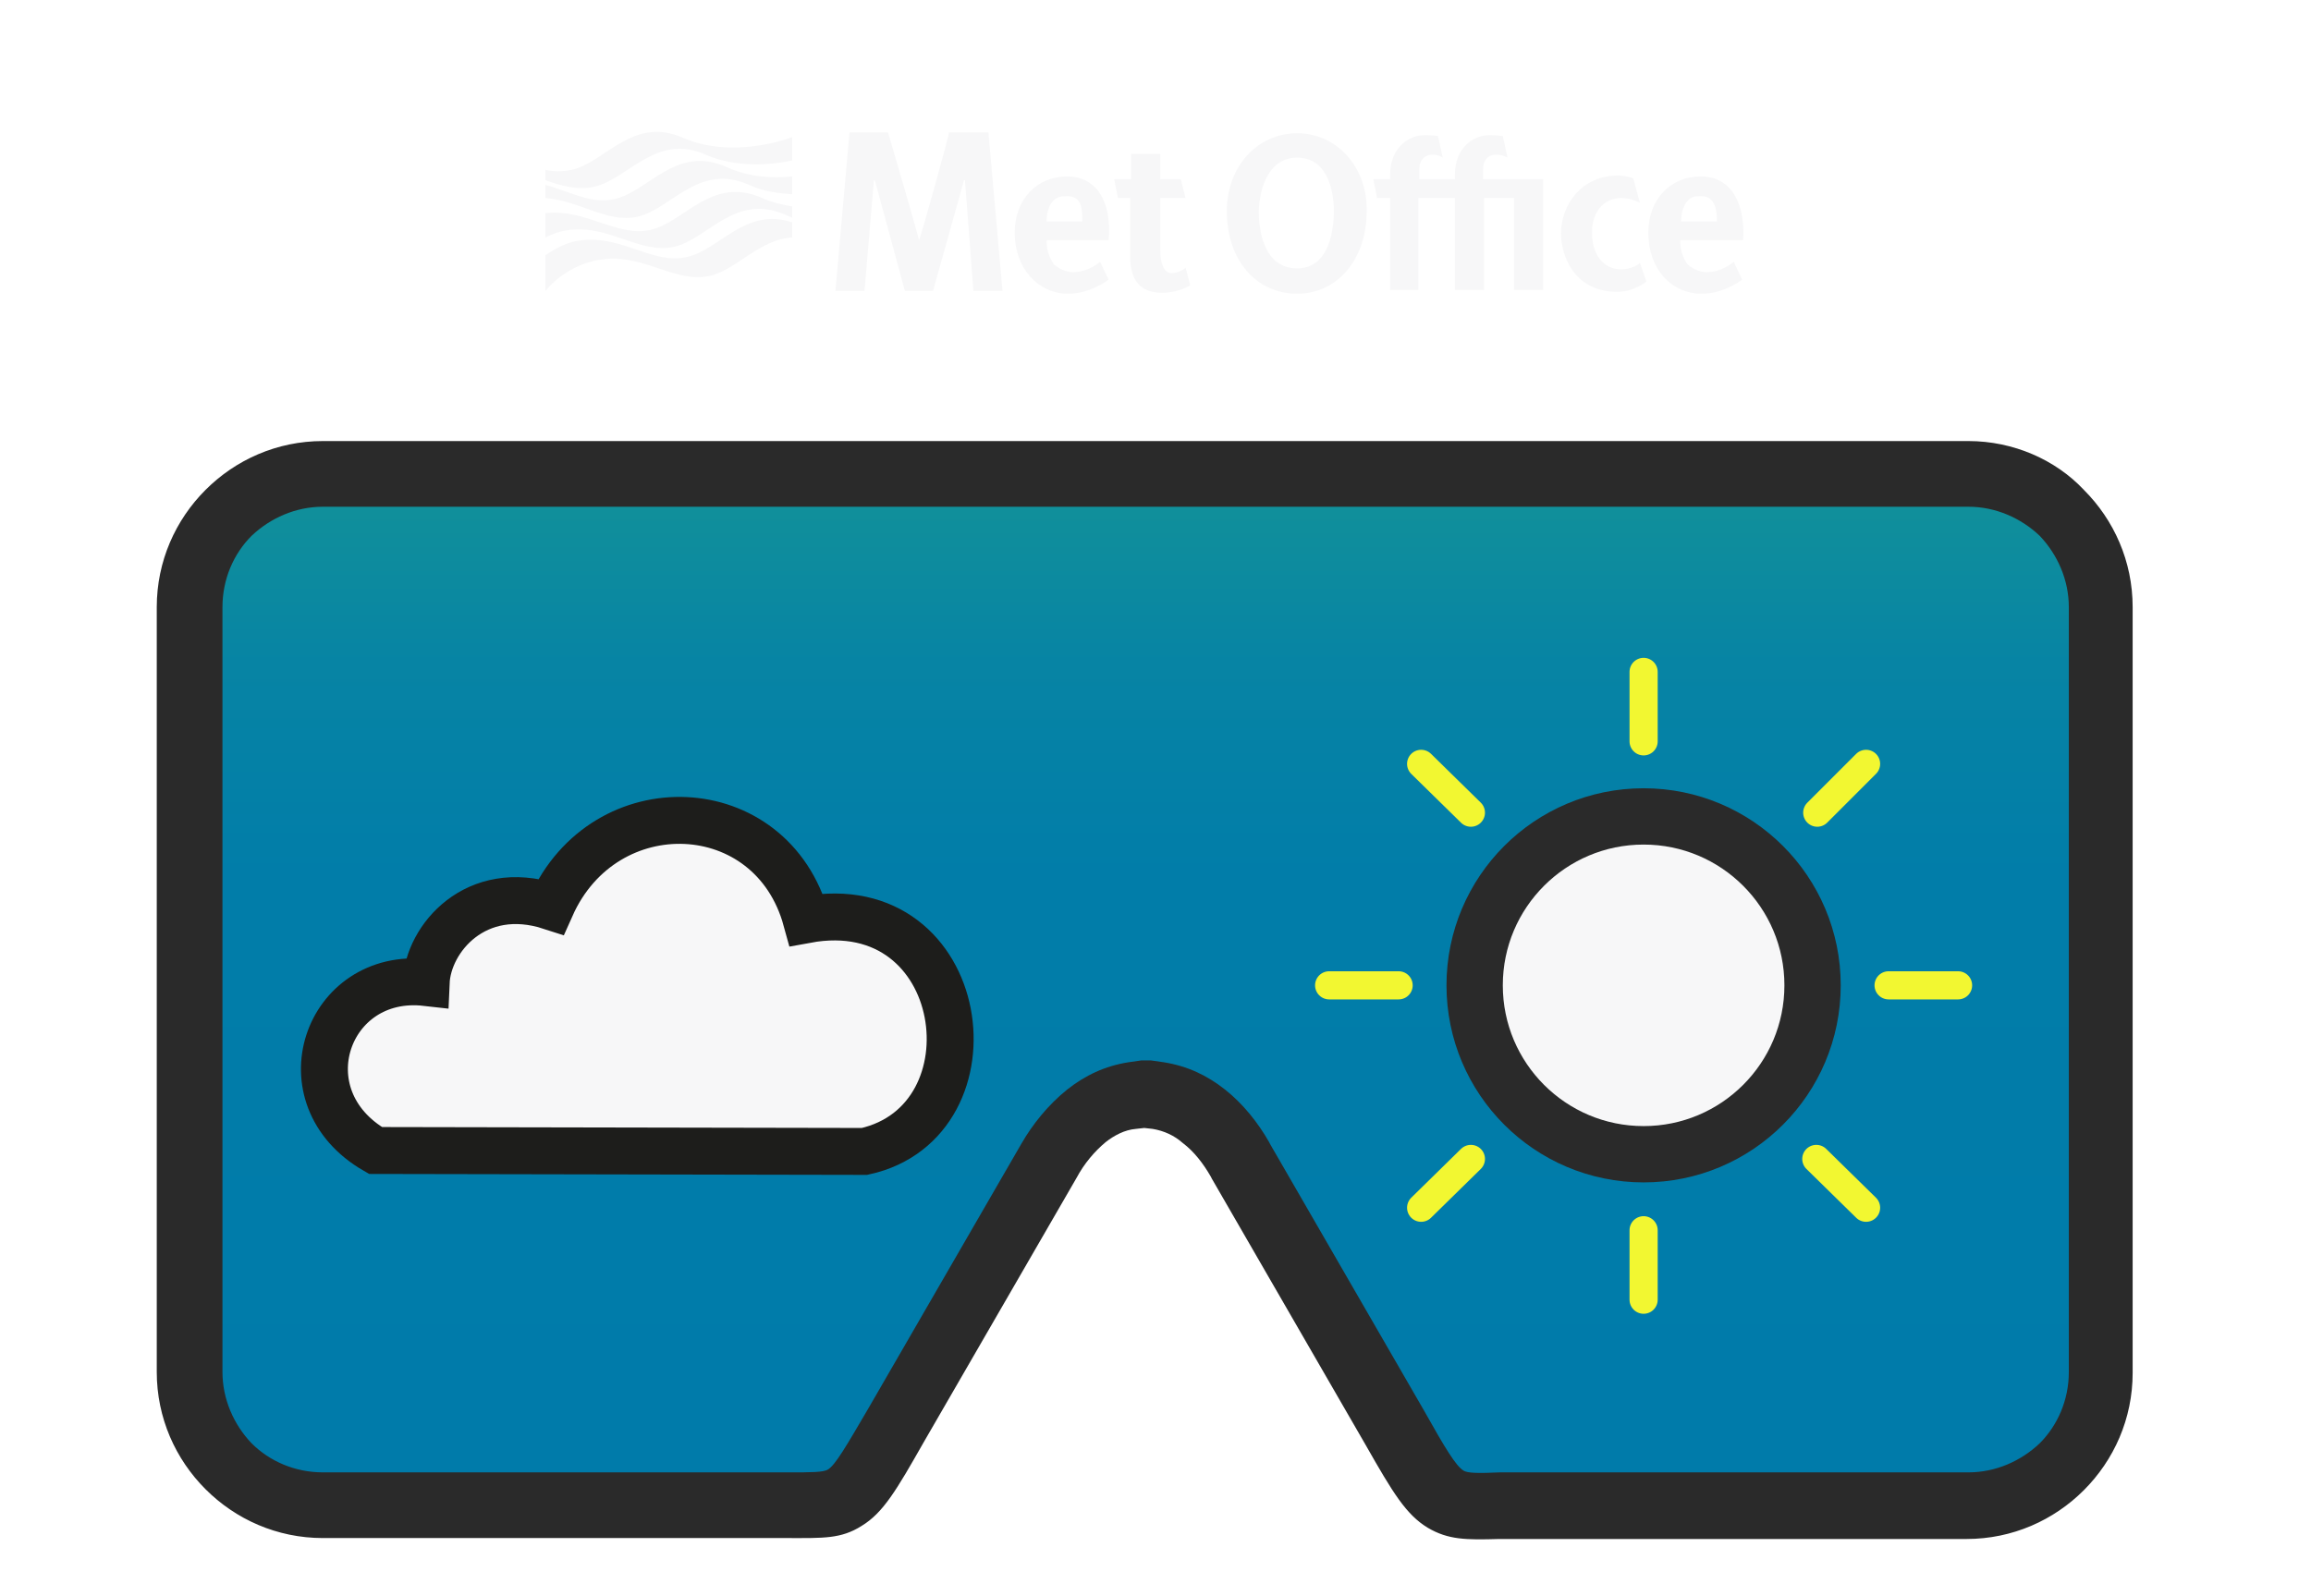
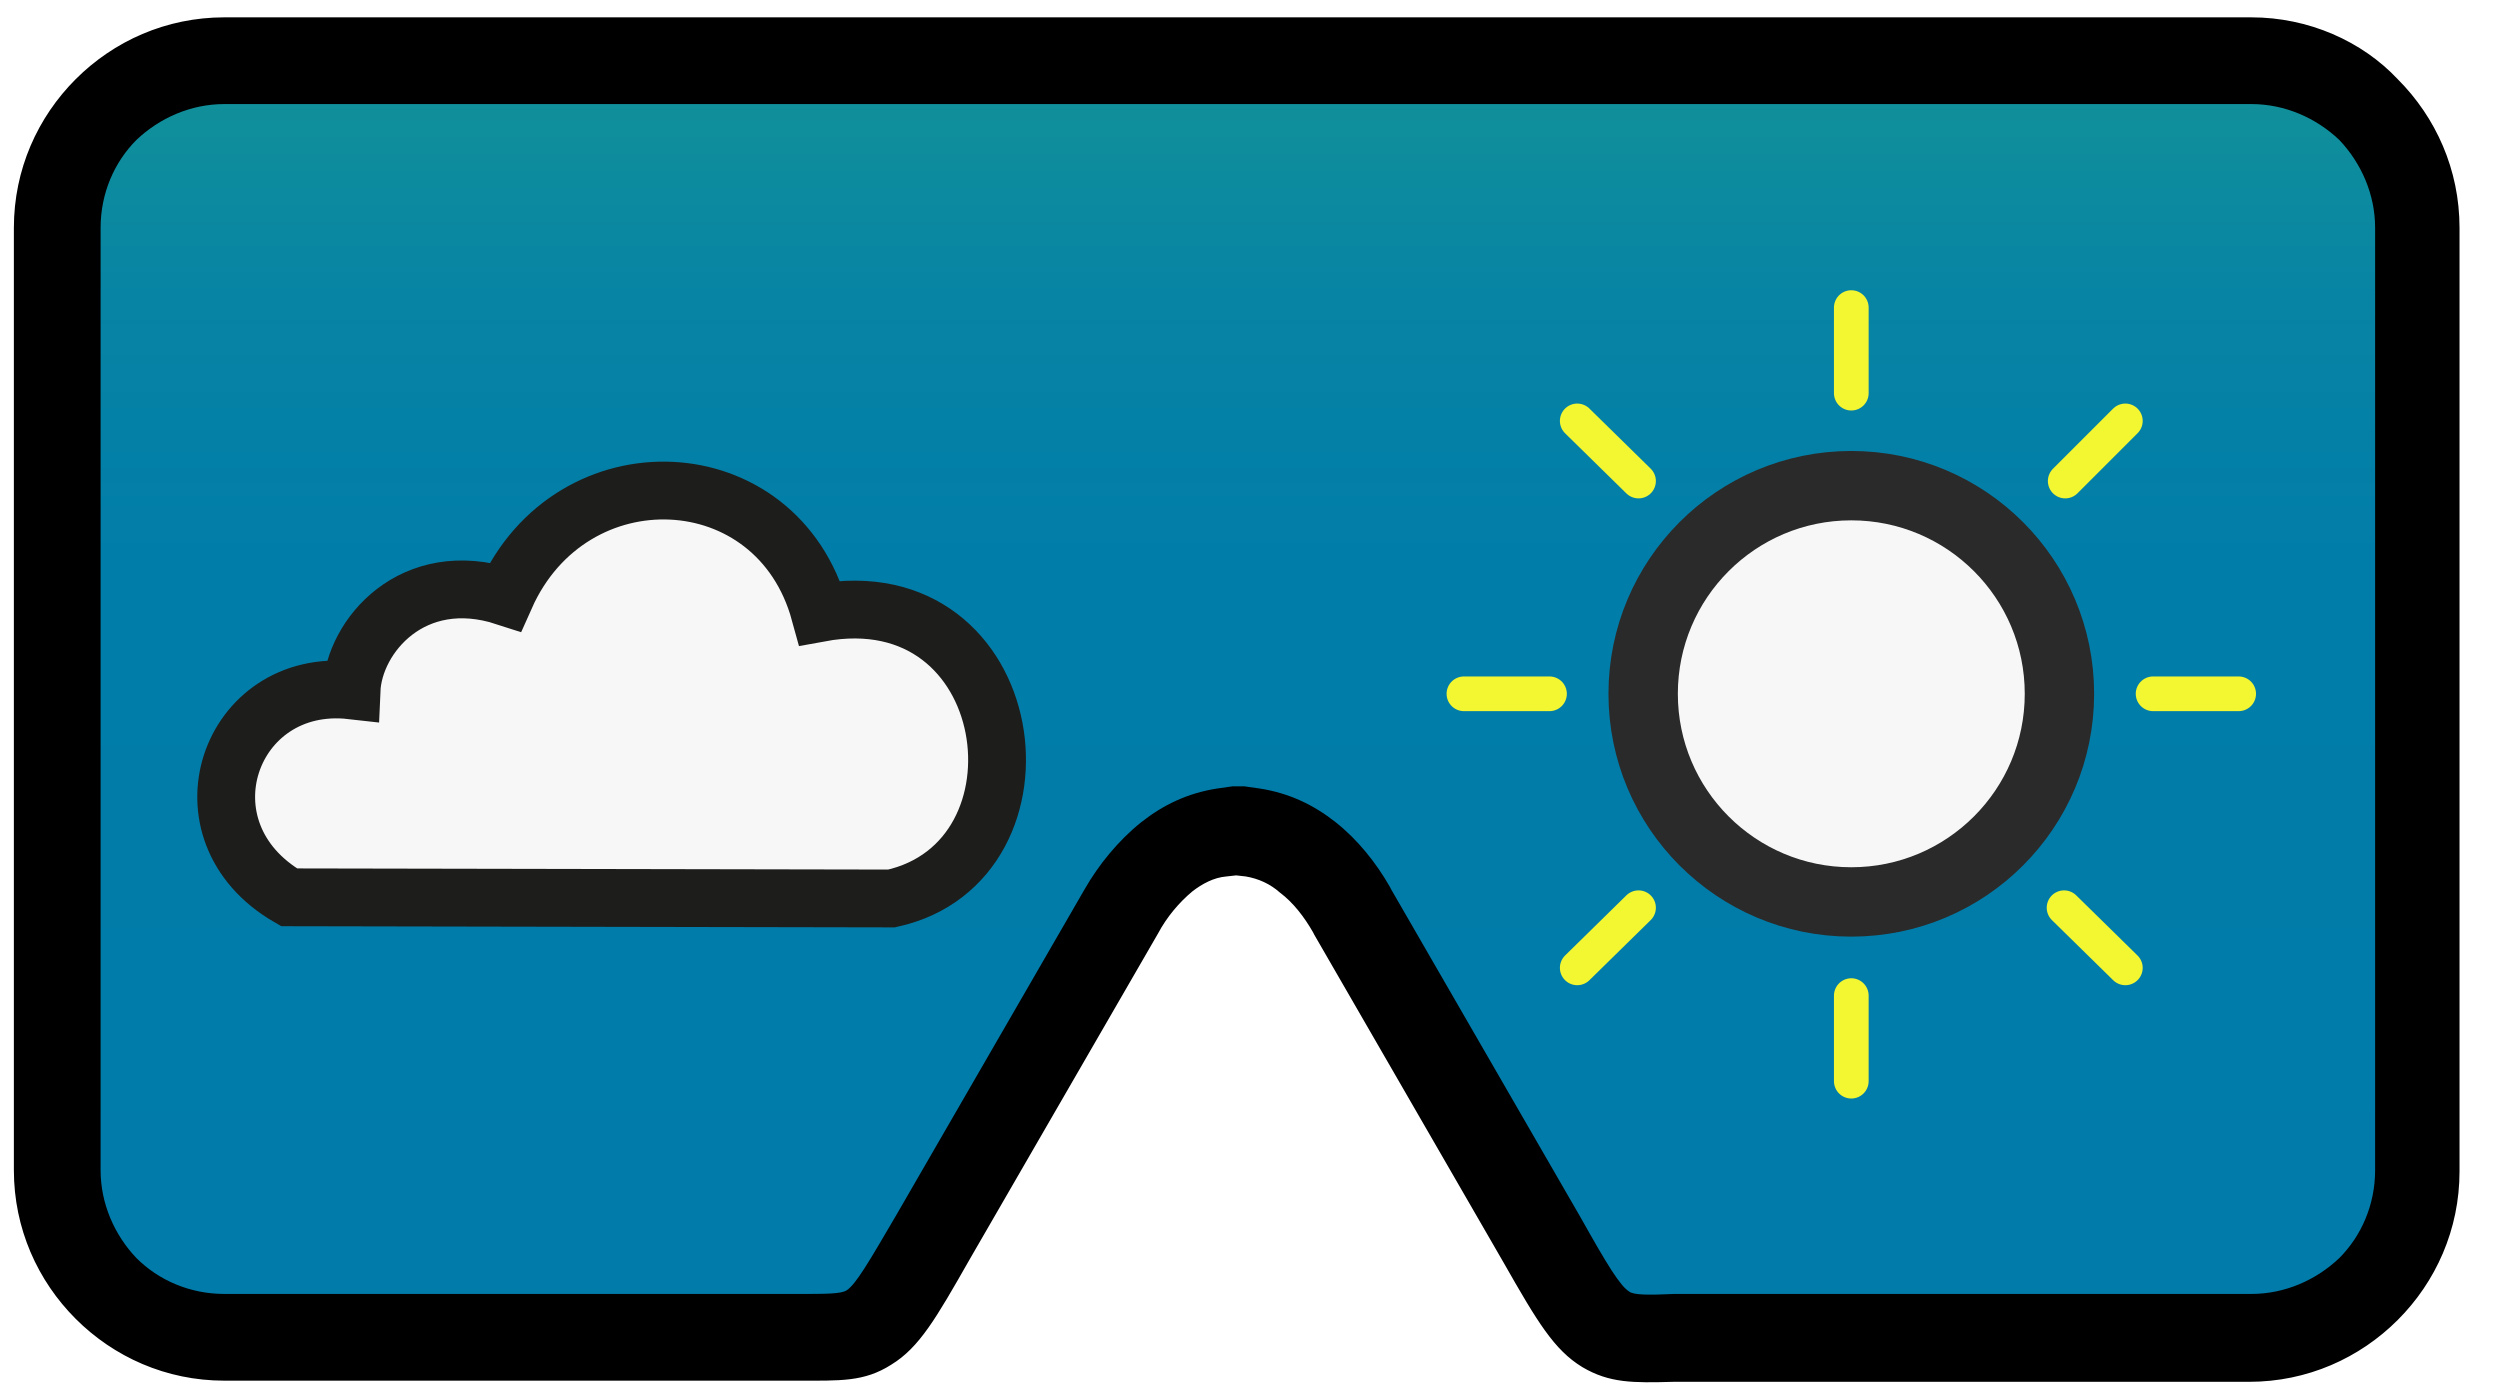
- <svg xmlns="http://www.w3.org/2000/svg" width="100%" height="100%" viewBox="0 0 246.2 170">
-   <style type="text/css">.st0{fill-rule:evenodd;clip-rule:evenodd;fill:#2A2A2A;}
+ <svg xmlns="http://www.w3.org/2000/svg" width="100%" height="100%" viewBox="15 45 216.2 120">
+   <style type="text/css">
+   .st0{fill-rule:evenodd;clip-rule:evenodd;fill:#000000;stroke:#000000;}
	.st1{fill-rule:evenodd;clip-rule:evenodd;fill:url(#SVGID_1_);}
	.st2{fill:#F7F7F8;stroke:#F2F731;stroke-width:3;stroke-linecap:round;stroke-linejoin:round;stroke-miterlimit:10;}
	.st3{fill:#F7F7F8;}
	.st4{fill:#F7F7F8;stroke:#2A2A2A;stroke-width:6;stroke-miterlimit:10;}
	.st5{fill:#F7F7F8;stroke:#1D1D1B;stroke-width:5;stroke-linecap:round;stroke-miterlimit:10;}</style>
  <linearGradient y2="53.988" x2="122.015" y1="156.913" x1="122.015" gradientUnits="userSpaceOnUse" id="SVGID_1_">
    <stop stop-color="#007BAA" offset="0" />
    <stop stop-color="#017DA9" offset="0.615" />
    <stop stop-color="#0784A4" offset="0.837" />
    <stop stop-color="#108F9B" offset="0.994" />
    <stop stop-color="#10909B" offset="1" />
  </linearGradient>
  <g>
    <path id="svg_1" d="m34.4,47c-4.9,0 -9.3,2 -12.5,5.2c-3.2,3.2 -5.2,7.6 -5.2,12.5l0,81.5c0,4.9 2,9.3 5.2,12.5c3.2,3.2 7.6,5.2 12.5,5.2l49.6,0c3.7,0 5.6,0.1 7.8,-1.3c2.3,-1.4 3.7,-3.8 6.6,-8.9l16.3,-28.2c0.8,-1.5 1.9,-2.8 3.1,-3.8c0.9,-0.7 2,-1.3 3.2,-1.4l0.9,-0.1l0.9,0.1c1.2,0.2 2.3,0.7 3.2,1.5c1.2,0.9 2.2,2.2 3,3.6l0.1,0.2l16.4,28.4c2.9,5.1 4.3,7.4 6.6,8.8c2.2,1.3 4.1,1.3 7.6,1.2c0.4,0 0.8,0 2.6,0l47.2,0c4.9,0 9.3,-2 12.5,-5.2c3.2,-3.2 5.2,-7.6 5.2,-12.5l0,-81.6c0,-4.9 -2,-9.3 -5.2,-12.5c-3,-3.2 -7.5,-5.2 -12.3,-5.2l-175.3,0l0,0z" class="st0" />
    <path id="svg_2" d="m209.7,54l-175.3,0c-2.9,0 -5.6,1.2 -7.6,3.1c-1.9,1.9 -3.1,4.6 -3.1,7.6l0,81.5c0,2.9 1.2,5.6 3.1,7.6c1.9,1.9 4.6,3.1 7.6,3.1l47.6,0c0.5,0 0.9,0 2.1,0c2.3,0 3.6,0 4.1,-0.3c0.8,-0.5 1.9,-2.4 4.3,-6.5l16.3,-28.2c1.2,-2.1 2.9,-4.2 4.9,-5.8c1.9,-1.5 4,-2.5 6.5,-2.9l1.4,-0.2l0,0c0.3,0 0.7,0 1,0l1.4,0.2c2.5,0.4 4.6,1.4 6.5,2.9c1.9,1.5 3.5,3.5 4.7,5.6l0.1,0.2l16.4,28.4c2.3,4.1 3.4,5.9 4.2,6.4c0.4,0.3 1.7,0.3 3.9,0.2c1.2,0 2.5,0 2.7,0l47.2,0c2.9,0 5.6,-1.2 7.6,-3.1c1.9,-1.9 3.1,-4.6 3.1,-7.6l0,-81.5c0,-2.9 -1.2,-5.6 -3.1,-7.6c-2,-1.9 -4.7,-3.1 -7.6,-3.1z" class="st1" />
    <g id="svg_3">
      <line id="svg_4" y2="71.6" x2="175.1" y1="79" x1="175.1" class="st2" />
      <line id="svg_5" y2="138.5" x2="175.1" y1="131.1" x1="175.1" class="st2" />
      <g id="svg_6">
        <line id="svg_7" y2="105" x2="141.6" y1="105" x1="149" class="st2" />
        <line id="svg_8" y2="105" x2="208.6" y1="105" x1="201.2" class="st2" />
      </g>
      <g id="svg_9">
        <line id="svg_10" y2="81.4" x2="151.4" y1="86.6" x1="156.7" class="st2" />
        <line id="svg_11" y2="128.7" x2="198.8" y1="123.5" x1="193.5" class="st2" />
      </g>
      <g id="svg_12">
        <line id="svg_13" y2="128.7" x2="151.4" y1="123.5" x1="156.7" class="st2" />
        <line id="svg_14" y2="81.4" x2="198.8" y1="86.6" x1="193.6" class="st2" />
      </g>
    </g>
    <circle id="svg_30" r="18" cy="105" cx="175.1" class="st4" />
    <g id="svg_31">
      <path id="svg_32" d="m40,122.6c-9.9,-5.7 -5.2,-19.1 5.4,-17.9c0.2,-4.7 5.3,-10.7 13.3,-8.1c5.7,-12.8 23.5,-12.1 27.2,1.4c17.4,-3.2 20.7,21.5 6.2,24.7l-52.1,-0.1z" class="st5" />
    </g>
  </g>
-   <g>
-     <path class="st3" d="M181.2,20.9c0.4,0,0.8,0.1,1.1,0.4c0.4,0.4,0.6,1.1,0.6,2v0.3l-3.8,0c0-1,0.3-1.8,0.7-2.2    C180.1,21,180.5,20.9,181.2,20.9 M184.2,20c-0.8-0.8-1.8-1.2-3-1.2c-3.2,0-5.6,2.4-5.6,6c0,3.8,2.4,6.5,5.7,6.5    c2.4,0,4.3-1.5,4.3-1.5l-0.9-1.9c0,0-1.2,1.1-2.9,1.1c-0.8,0-1.5-0.4-2-0.8c-0.5-0.7-0.8-1.5-0.8-2.6l6.7,0    C185.7,25.6,186.1,22,184.2,20 M113.7,20.9c0.4,0,0.8,0.1,1.1,0.4c0.4,0.4,0.5,1.1,0.5,2v0.3l-3.8,0c0-1,0.3-1.8,0.7-2.2    C112.6,21,113,20.9,113.7,20.9 M116.7,20c-0.8-0.8-1.8-1.2-3-1.2c-3.2,0-5.6,2.4-5.6,6c0,3.8,2.5,6.5,5.7,6.5    c2.4,0,4.3-1.5,4.3-1.5l-0.9-1.9c0,0-1.2,1.1-2.9,1.1c-0.8,0-1.5-0.4-2-0.8c-0.5-0.7-0.8-1.5-0.8-2.6l6.6,0    C118.1,25.6,118.6,22,116.7,20 M138.2,16.8c3,0,3.9,3.1,3.9,5.7c0,1.5-0.3,6.1-3.9,6.1c-3.8,0-4.1-4.6-4.1-6.1    C134.2,19.9,135.2,16.8,138.2,16.8 M138.2,14.2c-4.2,0-7.5,3.5-7.5,8.3c0,5.2,3.1,8.8,7.5,8.8c4.3,0,7.4-3.7,7.4-8.8    C145.7,17.8,142.4,14.2,138.2,14.2 M172.7,28.7c-1.9,0-3.1-1.6-3.1-3.9c0-2.6,1.6-3.7,3.1-3.7c1.1,0,2,0.5,2,0.5L174,19    c0,0-0.8-0.3-1.6-0.3c-3.9,0-6.1,3.1-6.1,6.2c0,2.2,1.3,6.2,6,6.2c1.8,0,3.1-1.1,3.1-1.1l-0.7-2C174.7,28.1,173.9,28.7,172.7,28.7     M124.8,29.1c-0.8,0-1.2-1-1.2-2.6l0-5.4l2.7,0l-0.5-2l-2.2,0l0-2.7l-3.1,0l0,2.7l-1.8,0l0.4,2l1.3,0l0,6.2c0,2.6,1.1,3.9,3.4,3.9    c1.8,0,3-0.8,3-0.8l-0.5-1.9C126.3,28.6,125.6,29.1,124.8,29.1 M97.9,25.6c0-0.3-3.3-11.5-3.3-11.5l-4.1,0L89,31l3.1,0l1-11.8h0.1    L96.4,31l3,0l3.3-11.8h0.1l0.9,11.8l3.1,0l-1.5-16.9l-4.2,0C101.2,14.1,98.1,25.3,97.9,25.6 M155.3,19.1l-4.1,0v-1    c0-1.4,1-1.6,1.2-1.6c0.8-0.1,1.3,0.3,1.3,0.3l-0.5-2.3c0,0-0.5-0.1-1.4-0.1c-1.8,0-3.7,1.4-3.7,4.2v0.5h-1.8l0.4,2h1.4l0,9.8l3,0    l0-9.8l3.9,0l0,9.8l3.1,0l0-9.8l3.2,0l0,9.8l3.1,0l0-11.8l-6.4,0v-1c0-1.4,0.9-1.6,1.2-1.6c0.8-0.1,1.4,0.3,1.4,0.3l-0.5-2.3    c0,0-0.6-0.1-1.4-0.1c-1.8,0-3.7,1.4-3.7,4.2V19.1z" />
-     <g>
-       <path class="st3" d="M63.3,19.9c-1.8,0.4-3.5-0.1-5.2-0.7l0-1.1c0.9,0.2,1.8,0.2,2.8,0c3.6-0.8,6.5-5.8,11.9-3.4     c5.1,2.2,10.9,0.2,11.6-0.1l0,2.5c-2.3,0.5-5.9,0.8-9.2-0.6C69.9,14.1,66.9,19.1,63.3,19.9 M67.9,23.1c3.6-0.8,6.5-5.8,11.9-3.4     c1.5,0.7,3.1,0.9,4.6,1v-1.9c-2.1,0.2-4.6,0.1-7-1c-5.4-2.4-8.3,2.6-11.9,3.4c-2.5,0.6-4.8-0.8-7.4-1.5l0,1.4     C61.8,21.4,64.7,23.8,67.9,23.1 M71.8,26.3c3.6-0.8,6.5-5.8,11.9-3.4c0.2,0.1,0.5,0.2,0.7,0.3V22c-1.1-0.2-2.1-0.4-3.2-0.9     c-5.4-2.4-8.3,2.6-11.9,3.4c-3.5,0.8-6.8-2.2-11-1.8h-0.2l0,2.6c0.8-0.4,1.7-0.7,2.6-0.8C65,24,68.2,27.1,71.8,26.3 M73.1,27.4     c-3.5,0.8-6.8-2.3-11.1-1.8c-1.4,0.1-2.7,0.8-3.9,1.6l0,3.8c1-1.2,3.2-3.1,6.4-3.4c4.3-0.4,7.5,2.6,11.1,1.8     c2.8-0.6,5.3-3.9,8.8-4.1l0-1.6C79.4,22,76.6,26.7,73.1,27.4" />
-     </g>
-   </g>
</svg>
